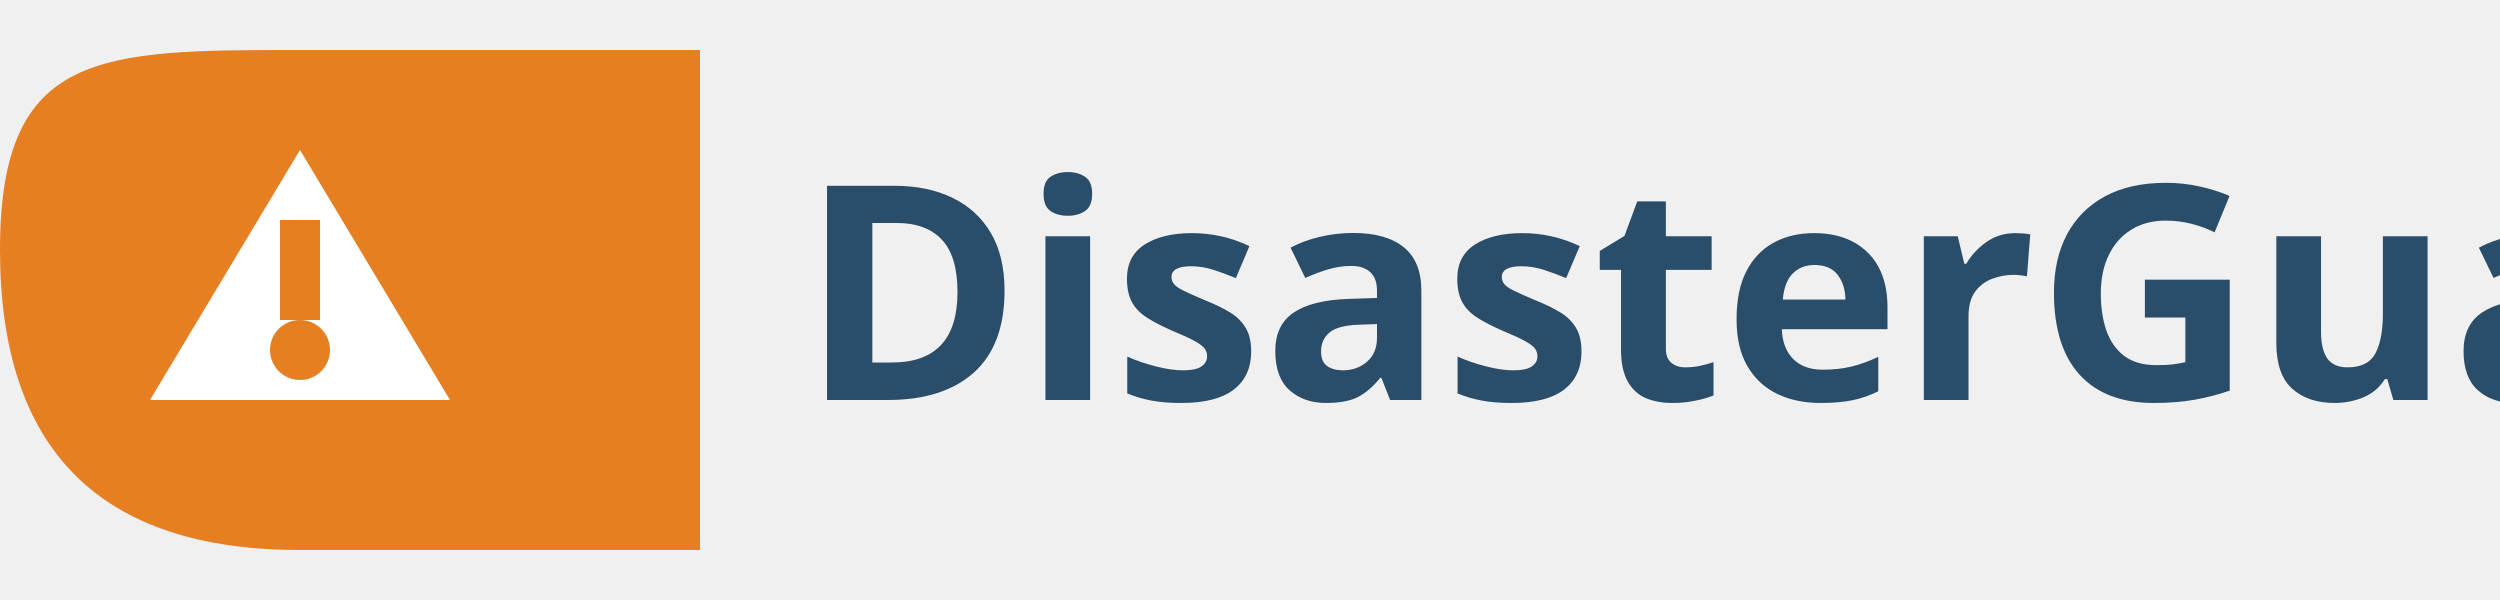
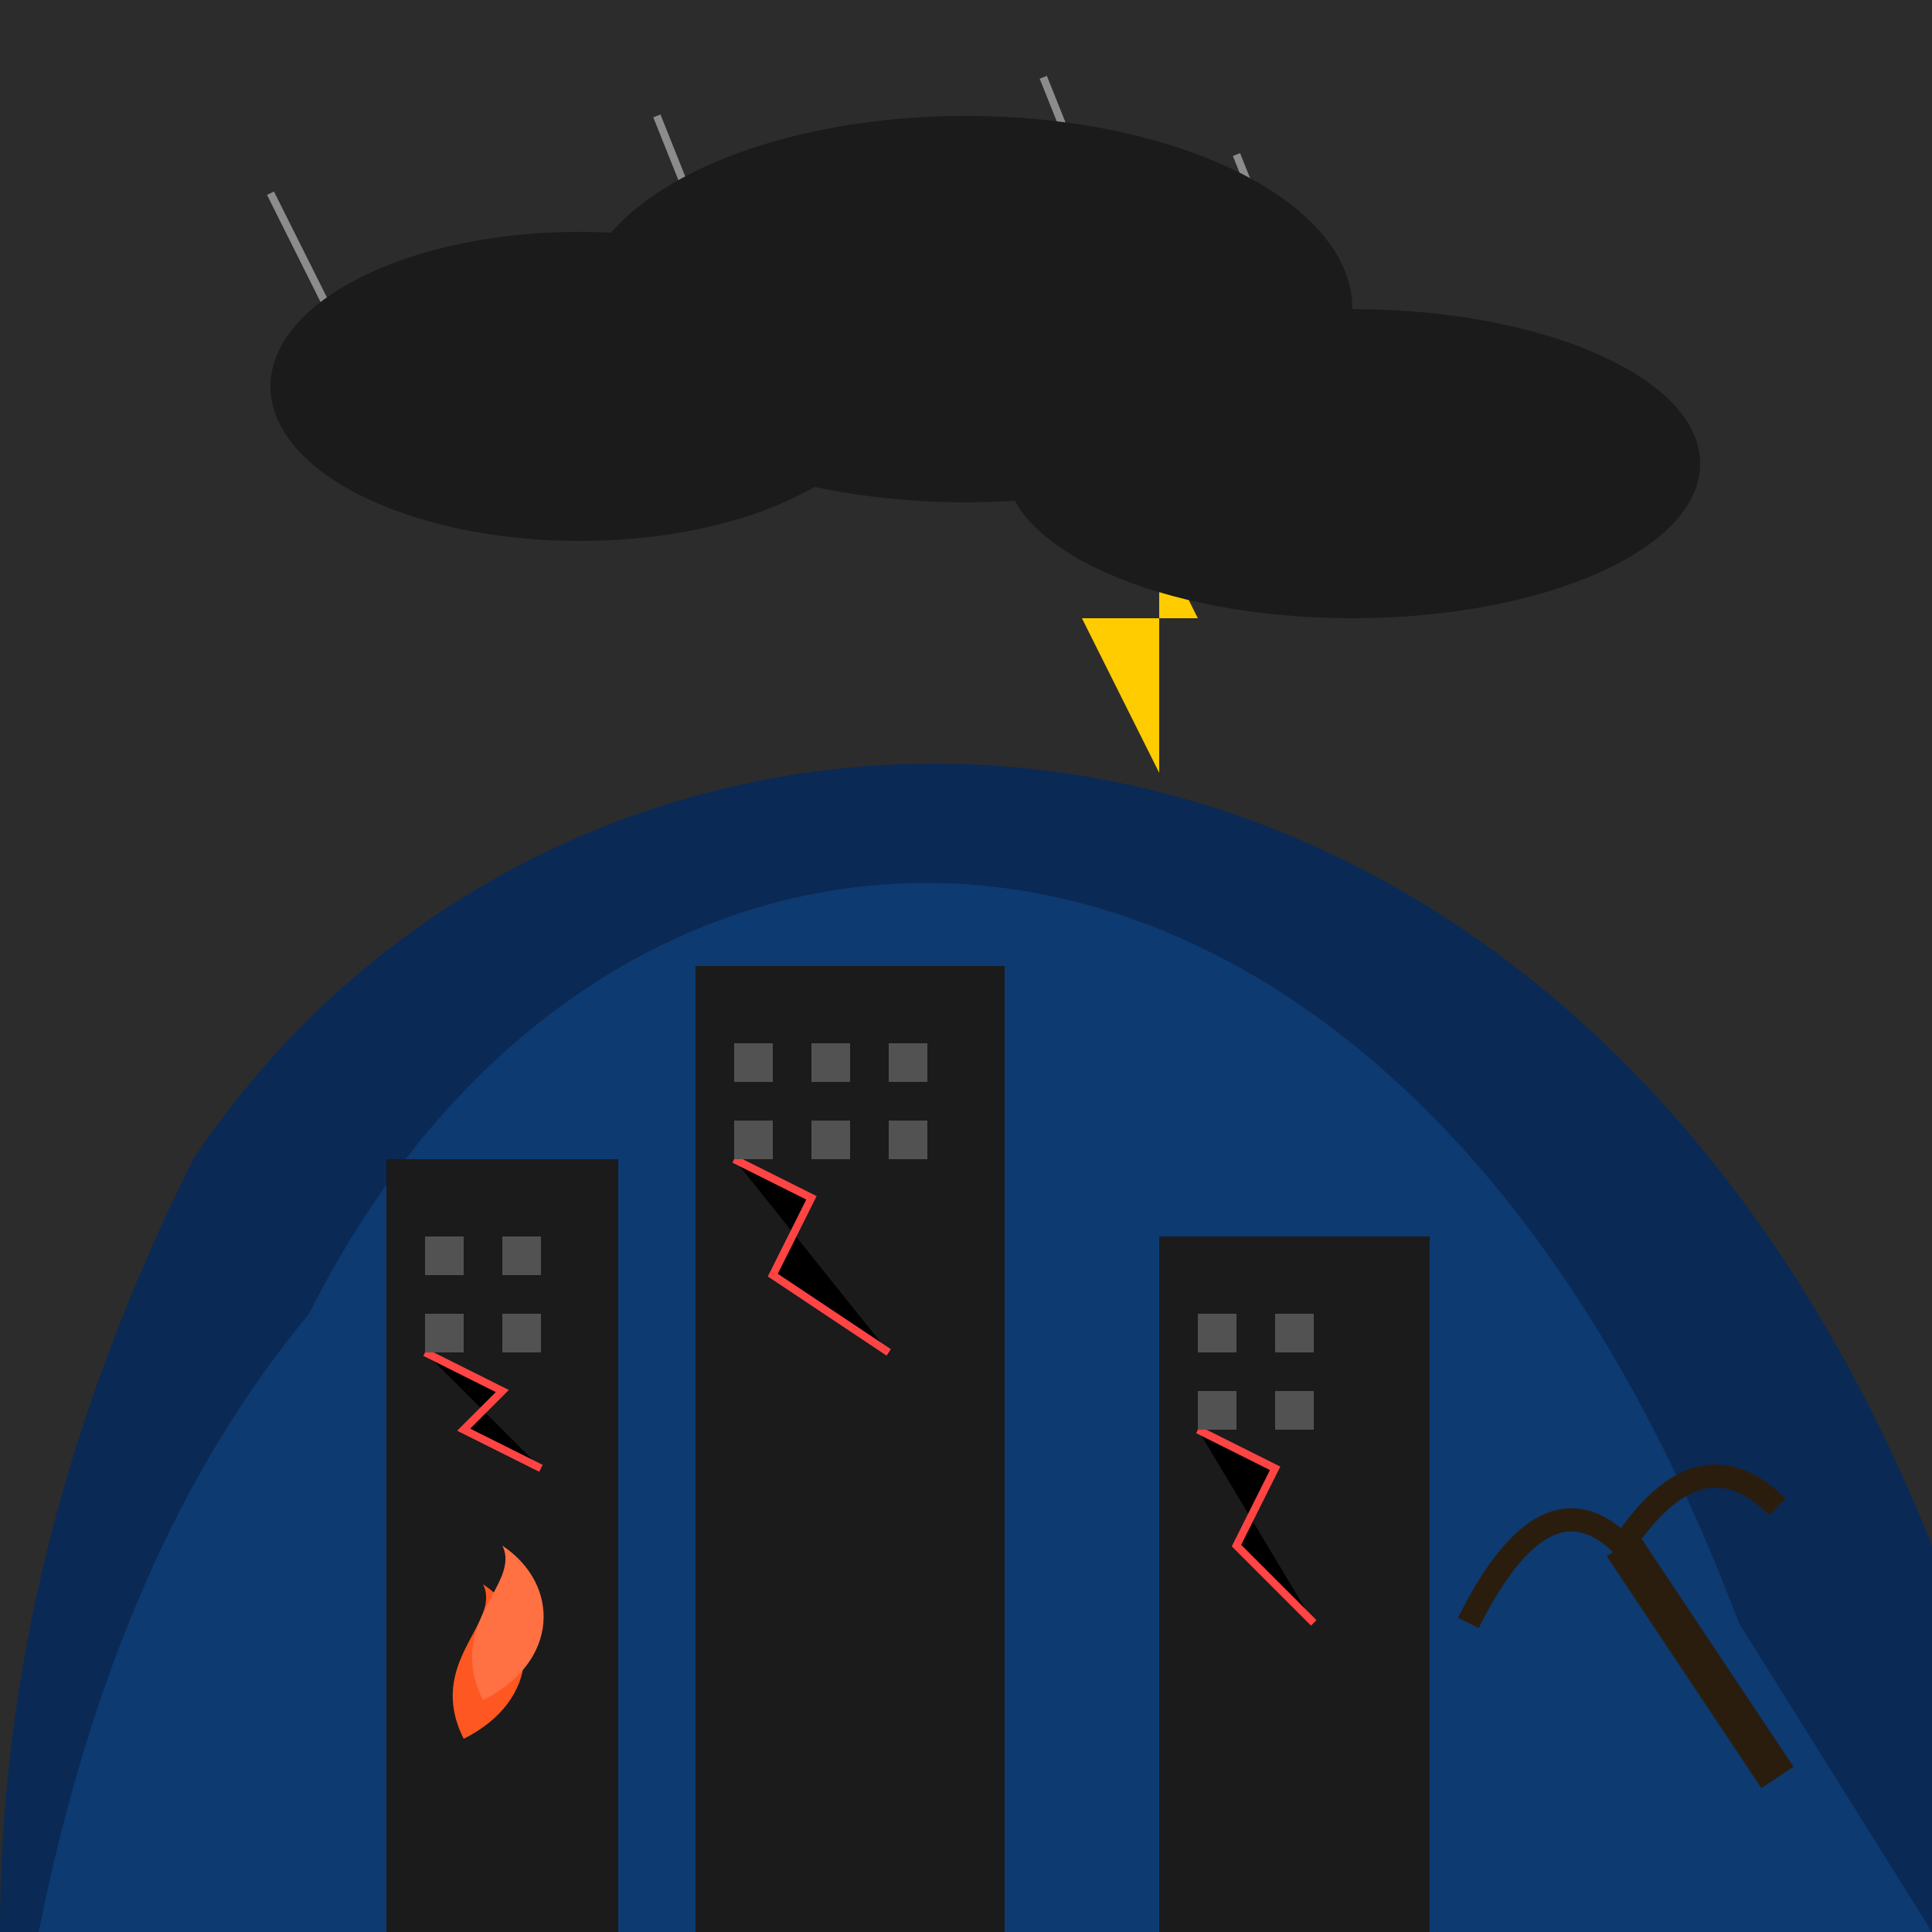
- <svg xmlns="http://www.w3.org/2000/svg" width="250" height="60" viewBox="0 0 250 60">
-   <path d="M30 5 L70 5 L70 55 L30 55 C10 55 0 45 0 25 C0 5 10 5 30 5" fill="#E67E22" />
-   <path d="M30 15 L45 40 L15 40 Z" fill="#ffffff" />
-   <circle cx="30" cy="35" r="3" fill="#E67E22" />
-   <rect x="28" y="22" width="4" height="10" fill="#E67E22" />
-   <text x="80" y="40" font-family="Montserrat" font-weight="bold" font-size="30" fill="#2A4D69">
-         DisasterGuard
-     </text>
+ <svg xmlns="http://www.w3.org/2000/svg" viewBox="0 0 500 500" width="500" height="500">
+   <rect width="500" height="500" fill="#2c2c2c" />
+   <path d="M500 400 C400 150, 150 150, 50 300 Q0 400, 0 500 L500 500 Z" fill="#0a2955" />
+   <path d="M450 420 C360 180, 160 180, 80 340 Q30 400, 10 500 L500 500 Z" fill="#0d3a70" />
+   <g stroke="#8c8c8c" stroke-width="2">
+     <line x1="70" y1="50" x2="90" y2="90" />
+     <line x1="120" y1="70" x2="140" y2="110" />
+     <line x1="170" y1="30" x2="190" y2="80" />
+     <line x1="220" y1="50" x2="240" y2="100" />
+     <line x1="270" y1="20" x2="290" y2="70" />
+     <line x1="320" y1="40" x2="340" y2="90" />
+   </g>
+   <polygon points="300,80 320,120 290,120 310,160 280,160 300,200" fill="#ffcc00" />
+   <g fill="#1b1b1b">
+     <rect x="100" y="300" width="60" height="200" />
+     <rect x="180" y="250" width="80" height="250" />
+     <rect x="300" y="320" width="70" height="180" />
+   </g>
+   <path d="M110 350 L130 360 L120 370 L140 380" stroke="#ff4444" stroke-width="2" />
+   <path d="M190 300 L210 310 L200 330 L230 350" stroke="#ff4444" stroke-width="2" />
+   <path d="M310 370 L330 380 L320 400 L340 420" stroke="#ff4444" stroke-width="2" />
+   <g fill="#525252">
+     <rect x="110" y="320" width="10" height="10" />
+     <rect x="130" y="320" width="10" height="10" />
+     <rect x="110" y="340" width="10" height="10" />
+     <rect x="130" y="340" width="10" height="10" />
+     <rect x="190" y="270" width="10" height="10" />
+     <rect x="210" y="270" width="10" height="10" />
+     <rect x="230" y="270" width="10" height="10" />
+     <rect x="190" y="290" width="10" height="10" />
+     <rect x="210" y="290" width="10" height="10" />
+     <rect x="230" y="290" width="10" height="10" />
+     <rect x="310" y="340" width="10" height="10" />
+     <rect x="330" y="340" width="10" height="10" />
+     <rect x="310" y="360" width="10" height="10" />
+     <rect x="330" y="360" width="10" height="10" />
+   </g>
+   <line x1="420" y1="400" x2="460" y2="460" stroke="#2b1d0e" stroke-width="10" />
+   <path d="M420 400 Q400 380, 380 420" stroke="#2b1d0e" stroke-width="6" fill="none" />
+   <path d="M420 400 Q440 370, 460 390" stroke="#2b1d0e" stroke-width="6" fill="none" />
+   <ellipse cx="150" cy="100" rx="80" ry="40" fill="#1b1b1b" />
+   <ellipse cx="250" cy="80" rx="100" ry="50" fill="#1b1b1b" />
+   <ellipse cx="350" cy="120" rx="90" ry="40" fill="#1b1b1b" />
+   <g>
+     <path d="M120 450 C110 430, 130 420, 125 410 C140 420, 140 440, 120 450 Z" fill="#ff5722" />
+     <path d="M125 440 C115 420, 135 410, 130 400 C145 410, 145 430, 125 440 Z" fill="#ff7043" />
+   </g>
</svg>
